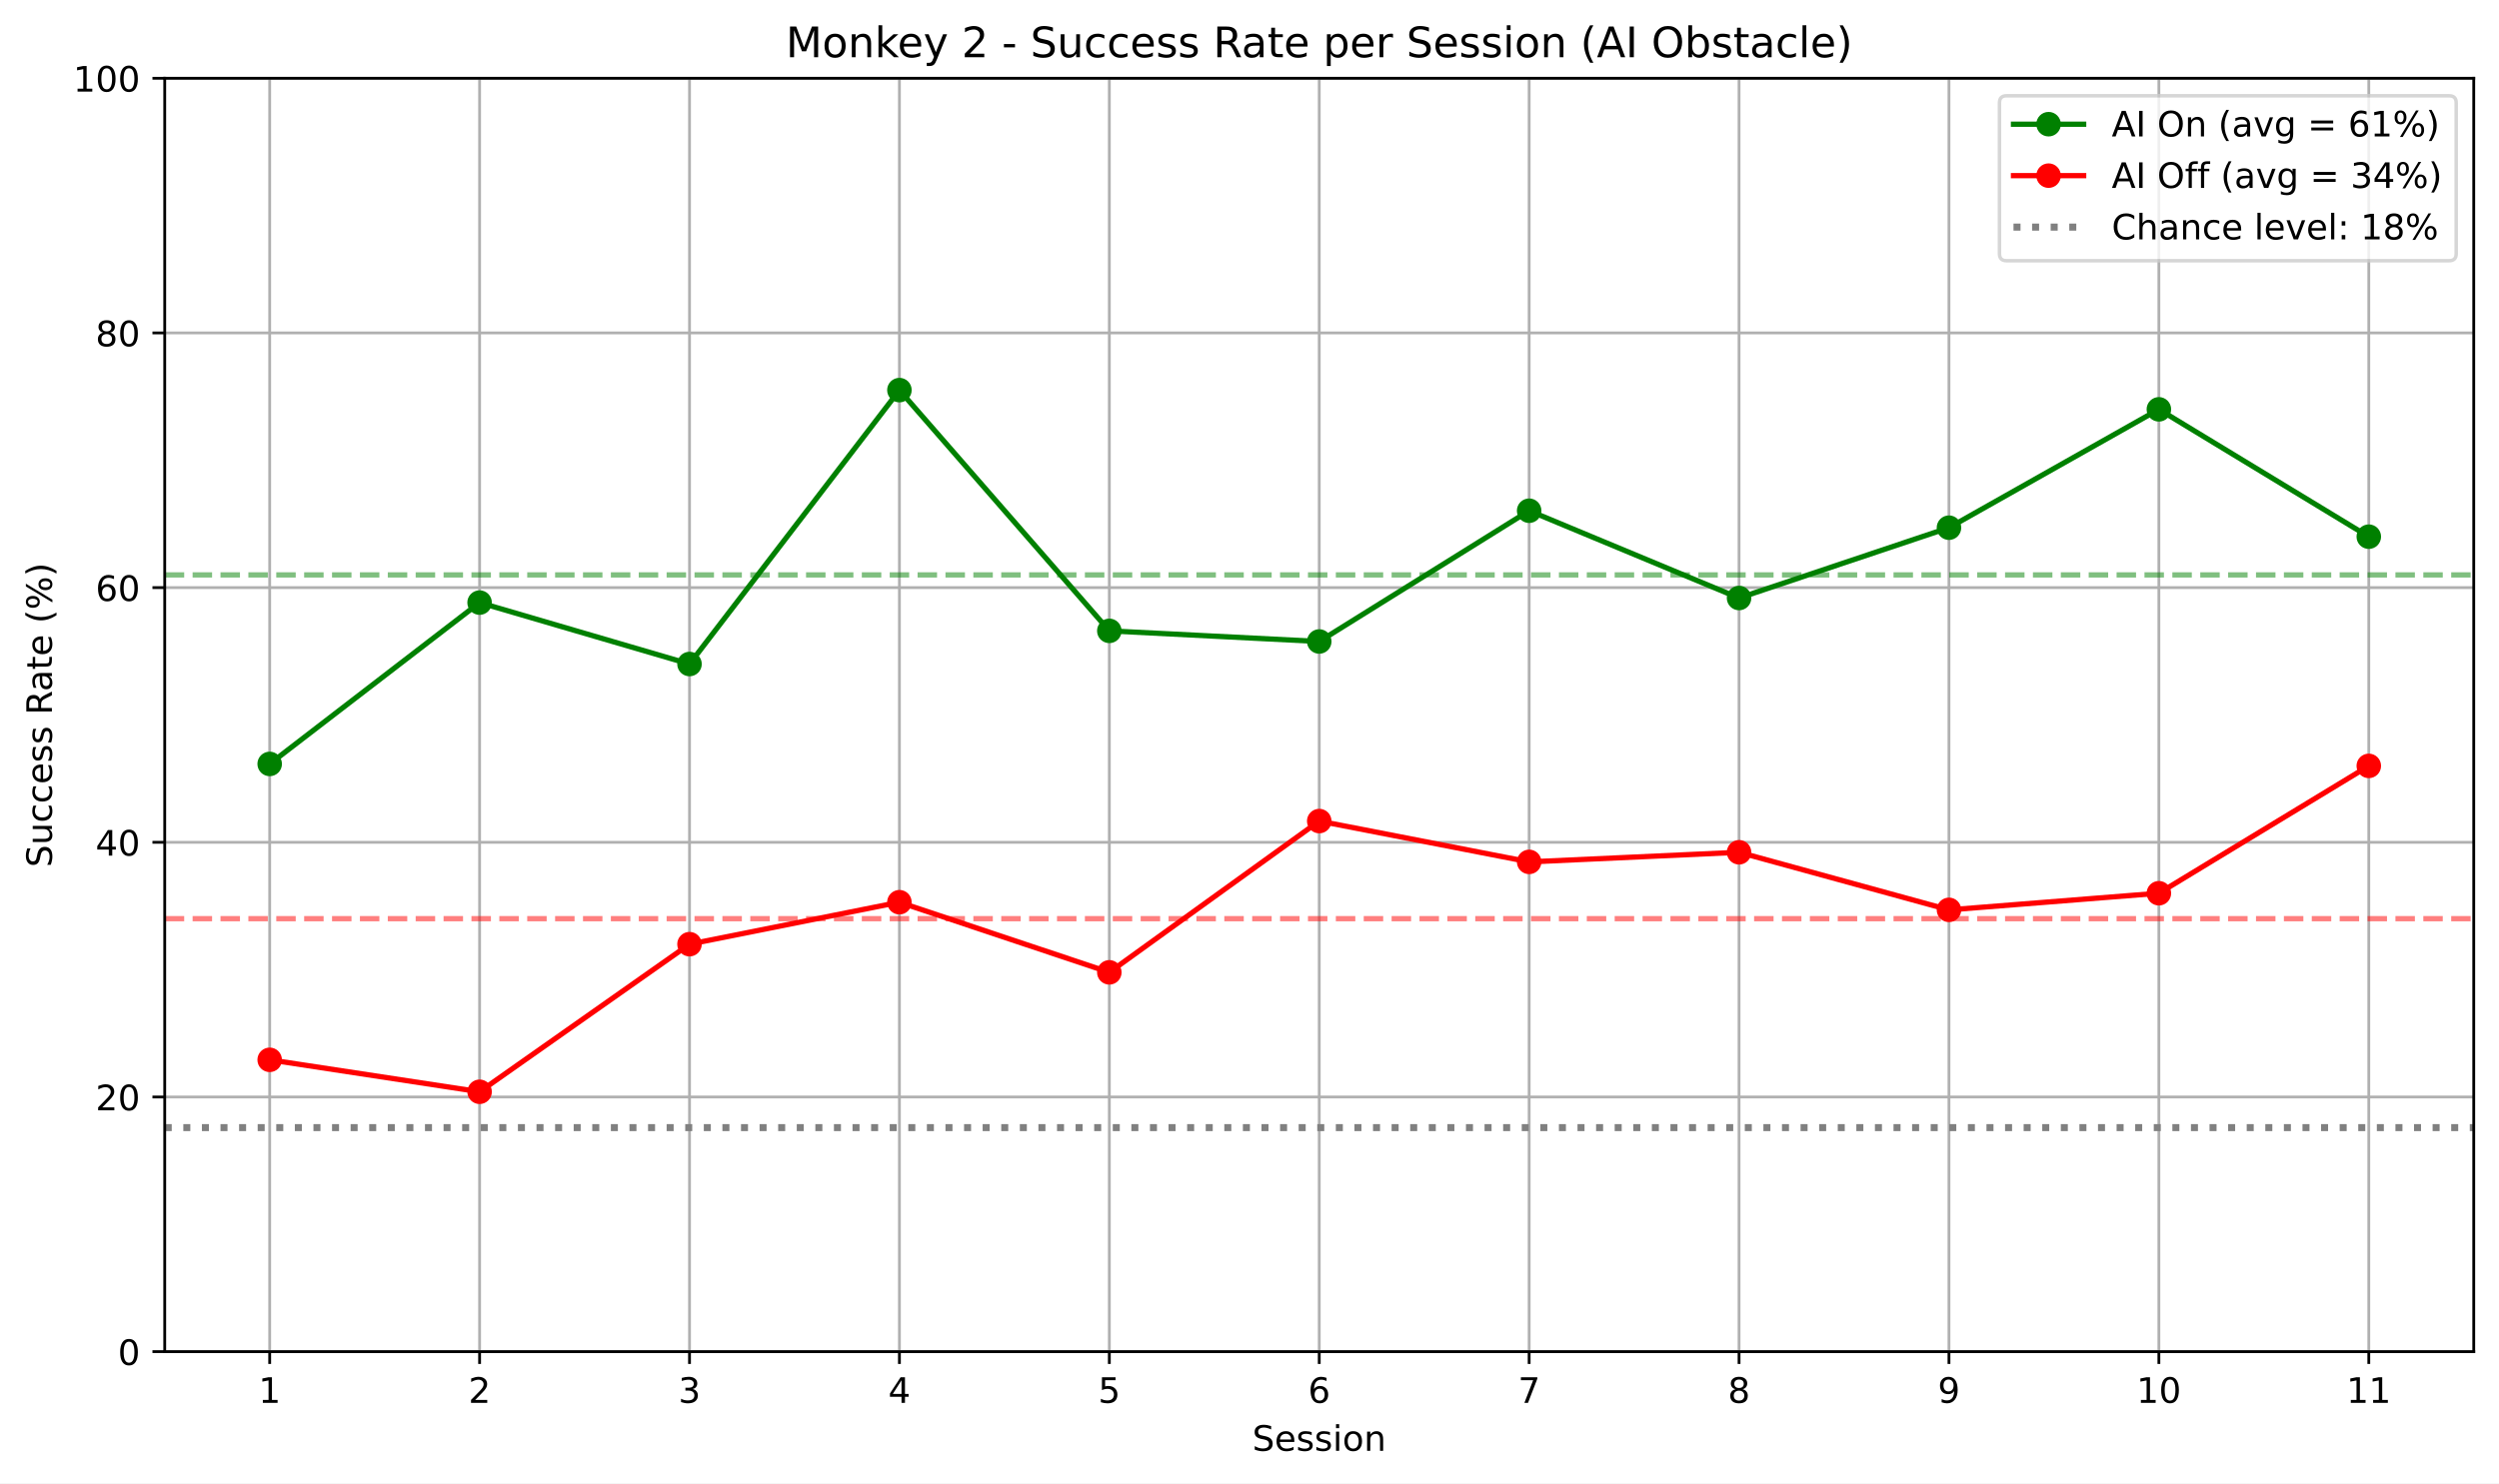
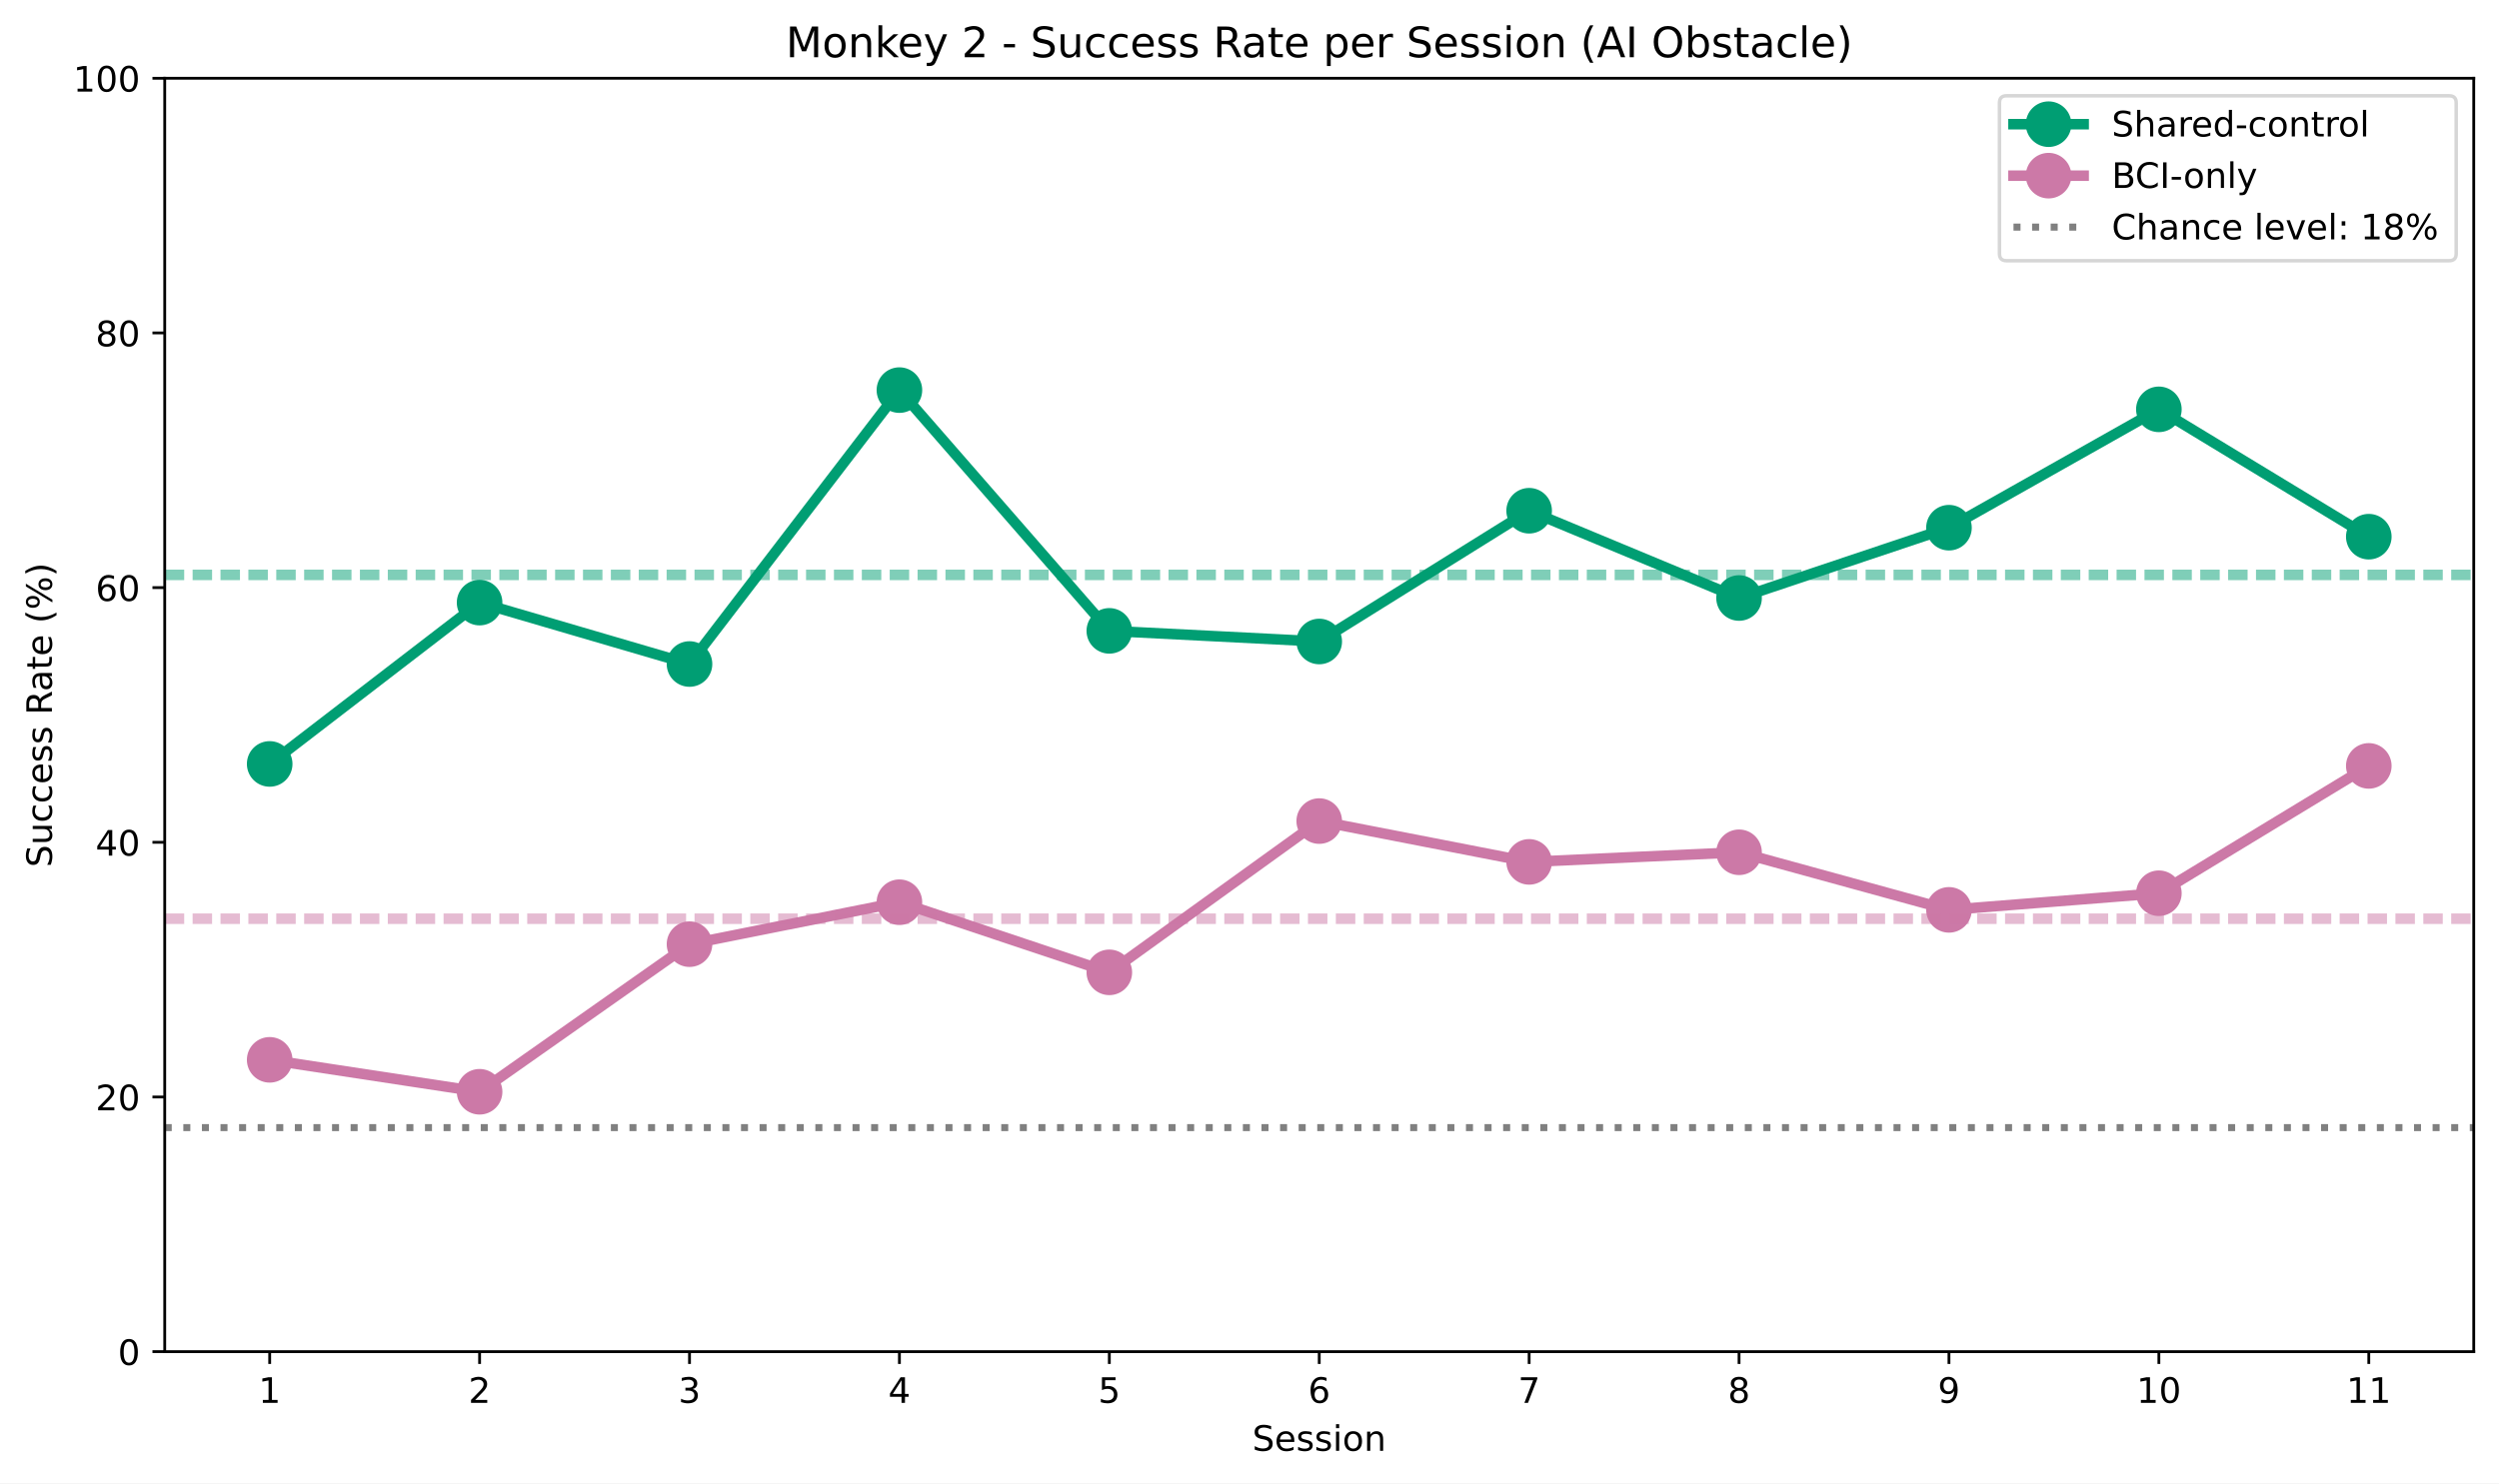
<svg xmlns="http://www.w3.org/2000/svg" xmlns:xlink="http://www.w3.org/1999/xlink" width="712.496pt" height="423.034pt" viewBox="0 0 712.496 423.034" version="1.1">
  <defs>
    <style type="text/css">*{stroke-linejoin: round; stroke-linecap: butt}</style>
  </defs>
  <g id="figure_1">
    <g id="patch_1">
      <path d="M 0 423.034  L 712.496 423.034  L 712.496 0  L 0 0  z " style="fill: #ffffff" />
    </g>
    <g id="axes_1">
      <g id="patch_2">
        <path d="M 46.966 385.478  L 705.296 385.478  L 705.296 22.318  L 46.966 22.318  z " style="fill: #ffffff" />
      </g>
      <g id="matplotlib.axis_1">
        <g id="xtick_1">
-           <g id="line2d_1">
-             <path d="M 76.89 385.478  L 76.89 22.318  " clip-path="url(#pfe410c0d11)" style="fill: none; stroke: #b0b0b0; stroke-width: 0.8; stroke-linecap: square" />
-           </g>
          <g id="line2d_2">
            <defs>
              <path id="m97b4776b36" d="M 0 0  L 0 3.5  " style="stroke: #000000; stroke-width: 0.8" />
            </defs>
            <g>
              <use xlink:href="#m97b4776b36" x="76.89" y="385.478" style="stroke: #000000; stroke-width: 0.8" />
            </g>
          </g>
          <g id="text_1">
            <text style="font: 10px 'DejaVu Sans', 'Bitstream Vera Sans', 'Computer Modern Sans Serif', 'Lucida Grande', 'Verdana', 'Geneva', 'Lucid', 'Arial', 'Helvetica', 'Avant Garde', sans-serif; text-anchor: middle" x="76.89" y="400.077" transform="rotate(-0 76.88972 400.0766)">1</text>
          </g>
        </g>
        <g id="xtick_2">
-           <g id="line2d_3">
-             <path d="M 136.738 385.478  L 136.738 22.318  " clip-path="url(#pfe410c0d11)" style="fill: none; stroke: #b0b0b0; stroke-width: 0.8; stroke-linecap: square" />
-           </g>
          <g id="line2d_4">
            <g>
              <use xlink:href="#m97b4776b36" x="136.738" y="385.478" style="stroke: #000000; stroke-width: 0.8" />
            </g>
          </g>
          <g id="text_2">
            <text style="font: 10px 'DejaVu Sans', 'Bitstream Vera Sans', 'Computer Modern Sans Serif', 'Lucida Grande', 'Verdana', 'Geneva', 'Lucid', 'Arial', 'Helvetica', 'Avant Garde', sans-serif; text-anchor: middle" x="136.738" y="400.077" transform="rotate(-0 136.7379 400.0766)">2</text>
          </g>
        </g>
        <g id="xtick_3">
-           <g id="line2d_5">
-             <path d="M 196.586 385.478  L 196.586 22.318  " clip-path="url(#pfe410c0d11)" style="fill: none; stroke: #b0b0b0; stroke-width: 0.8; stroke-linecap: square" />
-           </g>
          <g id="line2d_6">
            <g>
              <use xlink:href="#m97b4776b36" x="196.586" y="385.478" style="stroke: #000000; stroke-width: 0.8" />
            </g>
          </g>
          <g id="text_3">
            <text style="font: 10px 'DejaVu Sans', 'Bitstream Vera Sans', 'Computer Modern Sans Serif', 'Lucida Grande', 'Verdana', 'Geneva', 'Lucid', 'Arial', 'Helvetica', 'Avant Garde', sans-serif; text-anchor: middle" x="196.586" y="400.077" transform="rotate(-0 196.5861 400.0766)">3</text>
          </g>
        </g>
        <g id="xtick_4">
-           <g id="line2d_7">
-             <path d="M 256.434 385.478  L 256.434 22.318  " clip-path="url(#pfe410c0d11)" style="fill: none; stroke: #b0b0b0; stroke-width: 0.8; stroke-linecap: square" />
-           </g>
          <g id="line2d_8">
            <g>
              <use xlink:href="#m97b4776b36" x="256.434" y="385.478" style="stroke: #000000; stroke-width: 0.8" />
            </g>
          </g>
          <g id="text_4">
            <text style="font: 10px 'DejaVu Sans', 'Bitstream Vera Sans', 'Computer Modern Sans Serif', 'Lucida Grande', 'Verdana', 'Geneva', 'Lucid', 'Arial', 'Helvetica', 'Avant Garde', sans-serif; text-anchor: middle" x="256.434" y="400.077" transform="rotate(-0 256.4343 400.0766)">4</text>
          </g>
        </g>
        <g id="xtick_5">
-           <g id="line2d_9">
-             <path d="M 316.282 385.478  L 316.282 22.318  " clip-path="url(#pfe410c0d11)" style="fill: none; stroke: #b0b0b0; stroke-width: 0.8; stroke-linecap: square" />
-           </g>
          <g id="line2d_10">
            <g>
              <use xlink:href="#m97b4776b36" x="316.282" y="385.478" style="stroke: #000000; stroke-width: 0.8" />
            </g>
          </g>
          <g id="text_5">
            <text style="font: 10px 'DejaVu Sans', 'Bitstream Vera Sans', 'Computer Modern Sans Serif', 'Lucida Grande', 'Verdana', 'Geneva', 'Lucid', 'Arial', 'Helvetica', 'Avant Garde', sans-serif; text-anchor: middle" x="316.282" y="400.077" transform="rotate(-0 316.2824 400.0766)">5</text>
          </g>
        </g>
        <g id="xtick_6">
-           <g id="line2d_11">
-             <path d="M 376.131 385.478  L 376.131 22.318  " clip-path="url(#pfe410c0d11)" style="fill: none; stroke: #b0b0b0; stroke-width: 0.8; stroke-linecap: square" />
-           </g>
          <g id="line2d_12">
            <g>
              <use xlink:href="#m97b4776b36" x="376.131" y="385.478" style="stroke: #000000; stroke-width: 0.8" />
            </g>
          </g>
          <g id="text_6">
            <text style="font: 10px 'DejaVu Sans', 'Bitstream Vera Sans', 'Computer Modern Sans Serif', 'Lucida Grande', 'Verdana', 'Geneva', 'Lucid', 'Arial', 'Helvetica', 'Avant Garde', sans-serif; text-anchor: middle" x="376.131" y="400.077" transform="rotate(-0 376.1306 400.0766)">6</text>
          </g>
        </g>
        <g id="xtick_7">
-           <g id="line2d_13">
-             <path d="M 435.979 385.478  L 435.979 22.318  " clip-path="url(#pfe410c0d11)" style="fill: none; stroke: #b0b0b0; stroke-width: 0.8; stroke-linecap: square" />
-           </g>
          <g id="line2d_14">
            <g>
              <use xlink:href="#m97b4776b36" x="435.979" y="385.478" style="stroke: #000000; stroke-width: 0.8" />
            </g>
          </g>
          <g id="text_7">
            <text style="font: 10px 'DejaVu Sans', 'Bitstream Vera Sans', 'Computer Modern Sans Serif', 'Lucida Grande', 'Verdana', 'Geneva', 'Lucid', 'Arial', 'Helvetica', 'Avant Garde', sans-serif; text-anchor: middle" x="435.979" y="400.077" transform="rotate(-0 435.9788 400.0766)">7</text>
          </g>
        </g>
        <g id="xtick_8">
-           <g id="line2d_15">
-             <path d="M 495.827 385.478  L 495.827 22.318  " clip-path="url(#pfe410c0d11)" style="fill: none; stroke: #b0b0b0; stroke-width: 0.8; stroke-linecap: square" />
-           </g>
          <g id="line2d_16">
            <g>
              <use xlink:href="#m97b4776b36" x="495.827" y="385.478" style="stroke: #000000; stroke-width: 0.8" />
            </g>
          </g>
          <g id="text_8">
            <text style="font: 10px 'DejaVu Sans', 'Bitstream Vera Sans', 'Computer Modern Sans Serif', 'Lucida Grande', 'Verdana', 'Geneva', 'Lucid', 'Arial', 'Helvetica', 'Avant Garde', sans-serif; text-anchor: middle" x="495.827" y="400.077" transform="rotate(-0 495.827 400.0766)">8</text>
          </g>
        </g>
        <g id="xtick_9">
-           <g id="line2d_17">
-             <path d="M 555.675 385.478  L 555.675 22.318  " clip-path="url(#pfe410c0d11)" style="fill: none; stroke: #b0b0b0; stroke-width: 0.8; stroke-linecap: square" />
-           </g>
          <g id="line2d_18">
            <g>
              <use xlink:href="#m97b4776b36" x="555.675" y="385.478" style="stroke: #000000; stroke-width: 0.8" />
            </g>
          </g>
          <g id="text_9">
            <text style="font: 10px 'DejaVu Sans', 'Bitstream Vera Sans', 'Computer Modern Sans Serif', 'Lucida Grande', 'Verdana', 'Geneva', 'Lucid', 'Arial', 'Helvetica', 'Avant Garde', sans-serif; text-anchor: middle" x="555.675" y="400.077" transform="rotate(-0 555.6752 400.0766)">9</text>
          </g>
        </g>
        <g id="xtick_10">
-           <g id="line2d_19">
-             <path d="M 615.523 385.478  L 615.523 22.318  " clip-path="url(#pfe410c0d11)" style="fill: none; stroke: #b0b0b0; stroke-width: 0.8; stroke-linecap: square" />
-           </g>
          <g id="line2d_20">
            <g>
              <use xlink:href="#m97b4776b36" x="615.523" y="385.478" style="stroke: #000000; stroke-width: 0.8" />
            </g>
          </g>
          <g id="text_10">
            <text style="font: 10px 'DejaVu Sans', 'Bitstream Vera Sans', 'Computer Modern Sans Serif', 'Lucida Grande', 'Verdana', 'Geneva', 'Lucid', 'Arial', 'Helvetica', 'Avant Garde', sans-serif; text-anchor: middle" x="615.523" y="400.077" transform="rotate(-0 615.5234 400.0766)">10</text>
          </g>
        </g>
        <g id="xtick_11">
-           <g id="line2d_21">
-             <path d="M 675.372 385.478  L 675.372 22.318  " clip-path="url(#pfe410c0d11)" style="fill: none; stroke: #b0b0b0; stroke-width: 0.8; stroke-linecap: square" />
-           </g>
          <g id="line2d_22">
            <g>
              <use xlink:href="#m97b4776b36" x="675.372" y="385.478" style="stroke: #000000; stroke-width: 0.8" />
            </g>
          </g>
          <g id="text_11">
            <text style="font: 10px 'DejaVu Sans', 'Bitstream Vera Sans', 'Computer Modern Sans Serif', 'Lucida Grande', 'Verdana', 'Geneva', 'Lucid', 'Arial', 'Helvetica', 'Avant Garde', sans-serif; text-anchor: middle" x="675.372" y="400.077" transform="rotate(-0 675.3715 400.0766)">11</text>
          </g>
        </g>
        <g id="text_12">
          <text style="font: 10px 'DejaVu Sans', 'Bitstream Vera Sans', 'Computer Modern Sans Serif', 'Lucida Grande', 'Verdana', 'Geneva', 'Lucid', 'Arial', 'Helvetica', 'Avant Garde', sans-serif; text-anchor: middle" x="376.131" y="413.755" transform="rotate(-0 376.1306 413.7547)">Session</text>
        </g>
      </g>
      <g id="matplotlib.axis_2">
        <g id="ytick_1">
-           <g id="line2d_23">
-             <path d="M 46.966 385.478  L 705.296 385.478  " clip-path="url(#pfe410c0d11)" style="fill: none; stroke: #b0b0b0; stroke-width: 0.8; stroke-linecap: square" />
-           </g>
          <g id="line2d_24">
            <defs>
              <path id="m8dc3cc2bfd" d="M 0 0  L -3.5 0  " style="stroke: #000000; stroke-width: 0.8" />
            </defs>
            <g>
              <use xlink:href="#m8dc3cc2bfd" x="46.966" y="385.478" style="stroke: #000000; stroke-width: 0.8" />
            </g>
          </g>
          <g id="text_13">
            <text style="font: 10px 'DejaVu Sans', 'Bitstream Vera Sans', 'Computer Modern Sans Serif', 'Lucida Grande', 'Verdana', 'Geneva', 'Lucid', 'Arial', 'Helvetica', 'Avant Garde', sans-serif; text-anchor: end" x="39.966" y="389.277" transform="rotate(-0 39.96563 389.2773)">0</text>
          </g>
        </g>
        <g id="ytick_2">
-           <g id="line2d_25">
-             <path d="M 46.966 312.846  L 705.296 312.846  " clip-path="url(#pfe410c0d11)" style="fill: none; stroke: #b0b0b0; stroke-width: 0.8; stroke-linecap: square" />
-           </g>
          <g id="line2d_26">
            <g>
              <use xlink:href="#m8dc3cc2bfd" x="46.966" y="312.846" style="stroke: #000000; stroke-width: 0.8" />
            </g>
          </g>
          <g id="text_14">
            <text style="font: 10px 'DejaVu Sans', 'Bitstream Vera Sans', 'Computer Modern Sans Serif', 'Lucida Grande', 'Verdana', 'Geneva', 'Lucid', 'Arial', 'Helvetica', 'Avant Garde', sans-serif; text-anchor: end" x="39.966" y="316.645" transform="rotate(-0 39.96563 316.6453)">20</text>
          </g>
        </g>
        <g id="ytick_3">
-           <g id="line2d_27">
-             <path d="M 46.966 240.214  L 705.296 240.214  " clip-path="url(#pfe410c0d11)" style="fill: none; stroke: #b0b0b0; stroke-width: 0.8; stroke-linecap: square" />
-           </g>
          <g id="line2d_28">
            <g>
              <use xlink:href="#m8dc3cc2bfd" x="46.966" y="240.214" style="stroke: #000000; stroke-width: 0.8" />
            </g>
          </g>
          <g id="text_15">
            <text style="font: 10px 'DejaVu Sans', 'Bitstream Vera Sans', 'Computer Modern Sans Serif', 'Lucida Grande', 'Verdana', 'Geneva', 'Lucid', 'Arial', 'Helvetica', 'Avant Garde', sans-serif; text-anchor: end" x="39.966" y="244.013" transform="rotate(-0 39.96563 244.0133)">40</text>
          </g>
        </g>
        <g id="ytick_4">
-           <g id="line2d_29">
-             <path d="M 46.966 167.582  L 705.296 167.582  " clip-path="url(#pfe410c0d11)" style="fill: none; stroke: #b0b0b0; stroke-width: 0.8; stroke-linecap: square" />
-           </g>
          <g id="line2d_30">
            <g>
              <use xlink:href="#m8dc3cc2bfd" x="46.966" y="167.582" style="stroke: #000000; stroke-width: 0.8" />
            </g>
          </g>
          <g id="text_16">
            <text style="font: 10px 'DejaVu Sans', 'Bitstream Vera Sans', 'Computer Modern Sans Serif', 'Lucida Grande', 'Verdana', 'Geneva', 'Lucid', 'Arial', 'Helvetica', 'Avant Garde', sans-serif; text-anchor: end" x="39.966" y="171.381" transform="rotate(-0 39.96563 171.3813)">60</text>
          </g>
        </g>
        <g id="ytick_5">
-           <g id="line2d_31">
-             <path d="M 46.966 94.95  L 705.296 94.95  " clip-path="url(#pfe410c0d11)" style="fill: none; stroke: #b0b0b0; stroke-width: 0.8; stroke-linecap: square" />
-           </g>
          <g id="line2d_32">
            <g>
              <use xlink:href="#m8dc3cc2bfd" x="46.966" y="94.95" style="stroke: #000000; stroke-width: 0.8" />
            </g>
          </g>
          <g id="text_17">
            <text style="font: 10px 'DejaVu Sans', 'Bitstream Vera Sans', 'Computer Modern Sans Serif', 'Lucida Grande', 'Verdana', 'Geneva', 'Lucid', 'Arial', 'Helvetica', 'Avant Garde', sans-serif; text-anchor: end" x="39.966" y="98.749" transform="rotate(-0 39.96563 98.74934)">80</text>
          </g>
        </g>
        <g id="ytick_6">
-           <g id="line2d_33">
-             <path d="M 46.966 22.318  L 705.296 22.318  " clip-path="url(#pfe410c0d11)" style="fill: none; stroke: #b0b0b0; stroke-width: 0.8; stroke-linecap: square" />
-           </g>
          <g id="line2d_34">
            <g>
              <use xlink:href="#m8dc3cc2bfd" x="46.966" y="22.318" style="stroke: #000000; stroke-width: 0.8" />
            </g>
          </g>
          <g id="text_18">
            <text style="font: 10px 'DejaVu Sans', 'Bitstream Vera Sans', 'Computer Modern Sans Serif', 'Lucida Grande', 'Verdana', 'Geneva', 'Lucid', 'Arial', 'Helvetica', 'Avant Garde', sans-serif; text-anchor: end" x="39.966" y="26.117" transform="rotate(-0 39.96563 26.11734)">100</text>
          </g>
        </g>
        <g id="text_19">
          <text style="font: 10px 'DejaVu Sans', 'Bitstream Vera Sans', 'Computer Modern Sans Serif', 'Lucida Grande', 'Verdana', 'Geneva', 'Lucid', 'Arial', 'Helvetica', 'Avant Garde', sans-serif; text-anchor: middle" x="14.798" y="203.898" transform="rotate(-90 14.79844 203.8981)">Success Rate (%)</text>
        </g>
      </g>
      <g id="line2d_35">
-         <path d="M 76.89 217.866  L 136.738 171.855  L 196.586 189.372  L 256.434 111.255  L 316.282 179.916  L 376.131 182.947  L 435.979 145.655  L 495.827 170.547  L 555.675 150.492  L 615.523 116.74  L 675.372 153.056  " clip-path="url(#pfe410c0d11)" style="fill: none; stroke: #008000; stroke-width: 1.5; stroke-linecap: square" />
+         <path d="M 76.89 217.866  L 136.738 171.855  L 196.586 189.372  L 256.434 111.255  L 316.282 179.916  L 376.131 182.947  L 435.979 145.655  L 495.827 170.547  L 555.675 150.492  L 615.523 116.74  L 675.372 153.056  " clip-path="url(#pfe410c0d11)" style="fill: none; stroke: #009E73; stroke-width: 3; stroke-linecap: square" />
        <defs>
-           <path id="m165e838169" d="M 0 3  C 0.796 3 1.559 2.684 2.121 2.121  C 2.684 1.559 3 0.796 3 0  C 3 -0.796 2.684 -1.559 2.121 -2.121  C 1.559 -2.684 0.796 -3 0 -3  C -0.796 -3 -1.559 -2.684 -2.121 -2.121  C -2.684 -1.559 -3 -0.796 -3 0  C -3 0.796 -2.684 1.559 -2.121 2.121  C -1.559 2.684 -0.796 3 0 3  z " style="stroke: #008000" />
+           <path id="m165e838169" d="M 0 6 C 1.591 6 3.117 5.368 4.243 4.243 C 5.368 3.117 6 1.591 6 0 C 6 -1.591 5.368 -3.117 4.243 -4.243 C 3.117 -5.368 1.591 -6 0 -6 C -1.591 -6 -3.117 -5.368 -4.243 -4.243 C -5.368 -3.117 -6 -1.591 -6 0 C -6 1.591 -5.368 3.117 -4.243 4.243 C -3.117 5.368 -1.591 6 0 6 z" style="stroke: #009E73" />
        </defs>
        <g clip-path="url(#pfe410c0d11)">
-           <use xlink:href="#m165e838169" x="76.89" y="217.866" style="fill: #008000; stroke: #008000" />
-           <use xlink:href="#m165e838169" x="136.738" y="171.855" style="fill: #008000; stroke: #008000" />
-           <use xlink:href="#m165e838169" x="196.586" y="189.372" style="fill: #008000; stroke: #008000" />
-           <use xlink:href="#m165e838169" x="256.434" y="111.255" style="fill: #008000; stroke: #008000" />
-           <use xlink:href="#m165e838169" x="316.282" y="179.916" style="fill: #008000; stroke: #008000" />
-           <use xlink:href="#m165e838169" x="376.131" y="182.947" style="fill: #008000; stroke: #008000" />
-           <use xlink:href="#m165e838169" x="435.979" y="145.655" style="fill: #008000; stroke: #008000" />
-           <use xlink:href="#m165e838169" x="495.827" y="170.547" style="fill: #008000; stroke: #008000" />
-           <use xlink:href="#m165e838169" x="555.675" y="150.492" style="fill: #008000; stroke: #008000" />
-           <use xlink:href="#m165e838169" x="615.523" y="116.74" style="fill: #008000; stroke: #008000" />
-           <use xlink:href="#m165e838169" x="675.372" y="153.056" style="fill: #008000; stroke: #008000" />
+           <use xlink:href="#m165e838169" x="76.89" y="217.866" style="fill: #009E73; stroke: #009E73" />
+           <use xlink:href="#m165e838169" x="136.738" y="171.855" style="fill: #009E73; stroke: #009E73" />
+           <use xlink:href="#m165e838169" x="196.586" y="189.372" style="fill: #009E73; stroke: #009E73" />
+           <use xlink:href="#m165e838169" x="256.434" y="111.255" style="fill: #009E73; stroke: #009E73" />
+           <use xlink:href="#m165e838169" x="316.282" y="179.916" style="fill: #009E73; stroke: #009E73" />
+           <use xlink:href="#m165e838169" x="376.131" y="182.947" style="fill: #009E73; stroke: #009E73" />
+           <use xlink:href="#m165e838169" x="435.979" y="145.655" style="fill: #009E73; stroke: #009E73" />
+           <use xlink:href="#m165e838169" x="495.827" y="170.547" style="fill: #009E73; stroke: #009E73" />
+           <use xlink:href="#m165e838169" x="555.675" y="150.492" style="fill: #009E73; stroke: #009E73" />
+           <use xlink:href="#m165e838169" x="615.523" y="116.74" style="fill: #009E73; stroke: #009E73" />
+           <use xlink:href="#m165e838169" x="675.372" y="153.056" style="fill: #009E73; stroke: #009E73" />
        </g>
      </g>
      <g id="line2d_36">
-         <path d="M 76.89 302.254  L 136.738 311.364  L 196.586 269.267  L 256.434 257.304  L 316.282 277.303  L 376.131 234.161  L 435.979 245.801  L 495.827 243.062  L 555.675 259.484  L 615.523 254.741  L 675.372 218.425  " clip-path="url(#pfe410c0d11)" style="fill: none; stroke: #ff0000; stroke-width: 1.5; stroke-linecap: square" />
+         <path d="M 76.89 302.254  L 136.738 311.364  L 196.586 269.267  L 256.434 257.304  L 316.282 277.303  L 376.131 234.161  L 435.979 245.801  L 495.827 243.062  L 555.675 259.484  L 615.523 254.741  L 675.372 218.425  " clip-path="url(#pfe410c0d11)" style="fill: none; stroke: #CC79A7; stroke-width: 3; stroke-linecap: square" />
        <defs>
-           <path id="md3fbffb7c0" d="M 0 3  C 0.796 3 1.559 2.684 2.121 2.121  C 2.684 1.559 3 0.796 3 0  C 3 -0.796 2.684 -1.559 2.121 -2.121  C 1.559 -2.684 0.796 -3 0 -3  C -0.796 -3 -1.559 -2.684 -2.121 -2.121  C -2.684 -1.559 -3 -0.796 -3 0  C -3 0.796 -2.684 1.559 -2.121 2.121  C -1.559 2.684 -0.796 3 0 3  z " style="stroke: #ff0000" />
+           <path id="md3fbffb7c0" d="M 0 6 C 1.591 6 3.117 5.368 4.243 4.243 C 5.368 3.117 6 1.591 6 0 C 6 -1.591 5.368 -3.117 4.243 -4.243 C 3.117 -5.368 1.591 -6 0 -6 C -1.591 -6 -3.117 -5.368 -4.243 -4.243 C -5.368 -3.117 -6 -1.591 -6 0 C -6 1.591 -5.368 3.117 -4.243 4.243 C -3.117 5.368 -1.591 6 0 6 z" style="stroke: #CC79A7" />
        </defs>
        <g clip-path="url(#pfe410c0d11)">
-           <use xlink:href="#md3fbffb7c0" x="76.89" y="302.254" style="fill: #ff0000; stroke: #ff0000" />
-           <use xlink:href="#md3fbffb7c0" x="136.738" y="311.364" style="fill: #ff0000; stroke: #ff0000" />
-           <use xlink:href="#md3fbffb7c0" x="196.586" y="269.267" style="fill: #ff0000; stroke: #ff0000" />
-           <use xlink:href="#md3fbffb7c0" x="256.434" y="257.304" style="fill: #ff0000; stroke: #ff0000" />
-           <use xlink:href="#md3fbffb7c0" x="316.282" y="277.303" style="fill: #ff0000; stroke: #ff0000" />
-           <use xlink:href="#md3fbffb7c0" x="376.131" y="234.161" style="fill: #ff0000; stroke: #ff0000" />
-           <use xlink:href="#md3fbffb7c0" x="435.979" y="245.801" style="fill: #ff0000; stroke: #ff0000" />
-           <use xlink:href="#md3fbffb7c0" x="495.827" y="243.062" style="fill: #ff0000; stroke: #ff0000" />
-           <use xlink:href="#md3fbffb7c0" x="555.675" y="259.484" style="fill: #ff0000; stroke: #ff0000" />
-           <use xlink:href="#md3fbffb7c0" x="615.523" y="254.741" style="fill: #ff0000; stroke: #ff0000" />
-           <use xlink:href="#md3fbffb7c0" x="675.372" y="218.425" style="fill: #ff0000; stroke: #ff0000" />
+           <use xlink:href="#md3fbffb7c0" x="76.89" y="302.254" style="fill: #CC79A7; stroke: #CC79A7" />
+           <use xlink:href="#md3fbffb7c0" x="136.738" y="311.364" style="fill: #CC79A7; stroke: #CC79A7" />
+           <use xlink:href="#md3fbffb7c0" x="196.586" y="269.267" style="fill: #CC79A7; stroke: #CC79A7" />
+           <use xlink:href="#md3fbffb7c0" x="256.434" y="257.304" style="fill: #CC79A7; stroke: #CC79A7" />
+           <use xlink:href="#md3fbffb7c0" x="316.282" y="277.303" style="fill: #CC79A7; stroke: #CC79A7" />
+           <use xlink:href="#md3fbffb7c0" x="376.131" y="234.161" style="fill: #CC79A7; stroke: #CC79A7" />
+           <use xlink:href="#md3fbffb7c0" x="435.979" y="245.801" style="fill: #CC79A7; stroke: #CC79A7" />
+           <use xlink:href="#md3fbffb7c0" x="495.827" y="243.062" style="fill: #CC79A7; stroke: #CC79A7" />
+           <use xlink:href="#md3fbffb7c0" x="555.675" y="259.484" style="fill: #CC79A7; stroke: #CC79A7" />
+           <use xlink:href="#md3fbffb7c0" x="615.523" y="254.741" style="fill: #CC79A7; stroke: #CC79A7" />
+           <use xlink:href="#md3fbffb7c0" x="675.372" y="218.425" style="fill: #CC79A7; stroke: #CC79A7" />
        </g>
      </g>
      <g id="line2d_37">
-         <path d="M 46.966 163.951  L 705.296 163.951  " clip-path="url(#pfe410c0d11)" style="fill: none; stroke-dasharray: 5.55,2.4; stroke-dashoffset: 0; stroke: #008000; stroke-opacity: 0.5; stroke-width: 1.5" />
+         <path d="M 46.966 163.951  L 705.296 163.951  " clip-path="url(#pfe410c0d11)" style="fill: none; stroke-dasharray: 5.55,2.4; stroke-dashoffset: 0; stroke: #009E73; stroke-opacity: 0.5; stroke-width: 3" />
      </g>
      <g id="line2d_38">
-         <path d="M 46.966 262.004  L 705.296 262.004  " clip-path="url(#pfe410c0d11)" style="fill: none; stroke-dasharray: 5.55,2.4; stroke-dashoffset: 0; stroke: #ff0000; stroke-opacity: 0.5; stroke-width: 1.5" />
+         <path d="M 46.966 262.004  L 705.296 262.004  " clip-path="url(#pfe410c0d11)" style="fill: none; stroke-dasharray: 5.55,2.4; stroke-dashoffset: 0; stroke: #CC79A7; stroke-opacity: 0.5; stroke-width: 3" />
      </g>
      <g id="line2d_39">
        <path d="M 46.966 321.576  L 705.296 321.576  " clip-path="url(#pfe410c0d11)" style="fill: none; stroke-dasharray: 2,3.3; stroke-dashoffset: 0; stroke: #808080; stroke-width: 2" />
      </g>
      <g id="patch_3">
        <path d="M 46.966 385.478  L 46.966 22.318  " style="fill: none; stroke: #000000; stroke-width: 0.8; stroke-linejoin: miter; stroke-linecap: square" />
      </g>
      <g id="patch_4">
        <path d="M 705.296 385.478  L 705.296 22.318  " style="fill: none; stroke: #000000; stroke-width: 0.8; stroke-linejoin: miter; stroke-linecap: square" />
      </g>
      <g id="patch_5">
        <path d="M 46.966 385.478  L 705.296 385.478  " style="fill: none; stroke: #000000; stroke-width: 0.8; stroke-linejoin: miter; stroke-linecap: square" />
      </g>
      <g id="patch_6">
        <path d="M 46.966 22.318  L 705.296 22.318  " style="fill: none; stroke: #000000; stroke-width: 0.8; stroke-linejoin: miter; stroke-linecap: square" />
      </g>
      <g id="text_20">
        <text style="font: 12px 'DejaVu Sans', 'Bitstream Vera Sans', 'Computer Modern Sans Serif', 'Lucida Grande', 'Verdana', 'Geneva', 'Lucid', 'Arial', 'Helvetica', 'Avant Garde', sans-serif; text-anchor: middle" x="376.131" y="16.318" transform="rotate(-0 376.1306 16.31812)">Monkey 2 - Success Rate per Session (AI Obstacle)</text>
      </g>
      <g id="legend_1">
        <g id="patch_7">
          <path d="M 572.075 74.353  L 698.296 74.353  Q 700.296 74.353 700.296 72.353  L 700.296 29.318  Q 700.296 27.318 698.296 27.318  L 572.075 27.318  Q 570.075 27.318 570.075 29.318  L 570.075 72.353  Q 570.075 74.353 572.075 74.353  z " style="fill: #ffffff; opacity: 0.8; stroke: #cccccc; stroke-linejoin: miter" />
        </g>
        <g id="line2d_40">
-           <path d="M 574.075 35.417  L 584.075 35.417  L 594.075 35.417  " style="fill: none; stroke: #008000; stroke-width: 1.5; stroke-linecap: square" />
+           <path d="M 574.075 35.417  L 584.075 35.417  L 594.075 35.417  " style="fill: none; stroke: #009E73; stroke-width: 3; stroke-linecap: square" />
          <g>
-             <use xlink:href="#m165e838169" x="584.075" y="35.417" style="fill: #008000; stroke: #008000" />
+             <use xlink:href="#m165e838169" x="584.075" y="35.417" style="fill: #009E73; stroke: #009E73" />
          </g>
        </g>
        <g id="text_21">
-           <text style="font: 10px 'DejaVu Sans', 'Bitstream Vera Sans', 'Computer Modern Sans Serif', 'Lucida Grande', 'Verdana', 'Geneva', 'Lucid', 'Arial', 'Helvetica', 'Avant Garde', sans-serif; text-anchor: start" x="602.075" y="38.917" transform="rotate(-0 602.0753 38.91656)">AI On (avg = 61%)</text>
+           <text style="font: 10px 'DejaVu Sans', 'Bitstream Vera Sans', 'Computer Modern Sans Serif', 'Lucida Grande', 'Verdana', 'Geneva', 'Lucid', 'Arial', 'Helvetica', 'Avant Garde', sans-serif; text-anchor: start" x="602.075" y="38.917" transform="rotate(-0 602.0753 38.91656)">Shared-control</text>
        </g>
        <g id="line2d_41">
-           <path d="M 574.075 50.095  L 584.075 50.095  L 594.075 50.095  " style="fill: none; stroke: #ff0000; stroke-width: 1.5; stroke-linecap: square" />
+           <path d="M 574.075 50.095  L 584.075 50.095  L 594.075 50.095  " style="fill: none; stroke: #CC79A7; stroke-width: 3; stroke-linecap: square" />
          <g>
-             <use xlink:href="#md3fbffb7c0" x="584.075" y="50.095" style="fill: #ff0000; stroke: #ff0000" />
+             <use xlink:href="#md3fbffb7c0" x="584.075" y="50.095" style="fill: #CC79A7; stroke: #CC79A7" />
          </g>
        </g>
        <g id="text_22">
-           <text style="font: 10px 'DejaVu Sans', 'Bitstream Vera Sans', 'Computer Modern Sans Serif', 'Lucida Grande', 'Verdana', 'Geneva', 'Lucid', 'Arial', 'Helvetica', 'Avant Garde', sans-serif; text-anchor: start" x="602.075" y="53.595" transform="rotate(-0 602.0753 53.59469)">AI Off (avg = 34%)</text>
+           <text style="font: 10px 'DejaVu Sans', 'Bitstream Vera Sans', 'Computer Modern Sans Serif', 'Lucida Grande', 'Verdana', 'Geneva', 'Lucid', 'Arial', 'Helvetica', 'Avant Garde', sans-serif; text-anchor: start" x="602.075" y="53.595" transform="rotate(-0 602.0753 53.59469)">BCI-only</text>
        </g>
        <g id="line2d_42">
          <path d="M 574.075 64.773  L 584.075 64.773  L 594.075 64.773  " style="fill: none; stroke-dasharray: 2,3.3; stroke-dashoffset: 0; stroke: #808080; stroke-width: 2" />
        </g>
        <g id="text_23">
          <text style="font: 10px 'DejaVu Sans', 'Bitstream Vera Sans', 'Computer Modern Sans Serif', 'Lucida Grande', 'Verdana', 'Geneva', 'Lucid', 'Arial', 'Helvetica', 'Avant Garde', sans-serif; text-anchor: start" x="602.075" y="68.273" transform="rotate(-0 602.0753 68.27281)">Chance level: 18%</text>
        </g>
      </g>
    </g>
  </g>
  <defs>
    <clipPath id="pfe410c0d11">
      <rect x="46.966" y="22.318" width="658.33" height="363.16" />
    </clipPath>
  </defs>
</svg>
